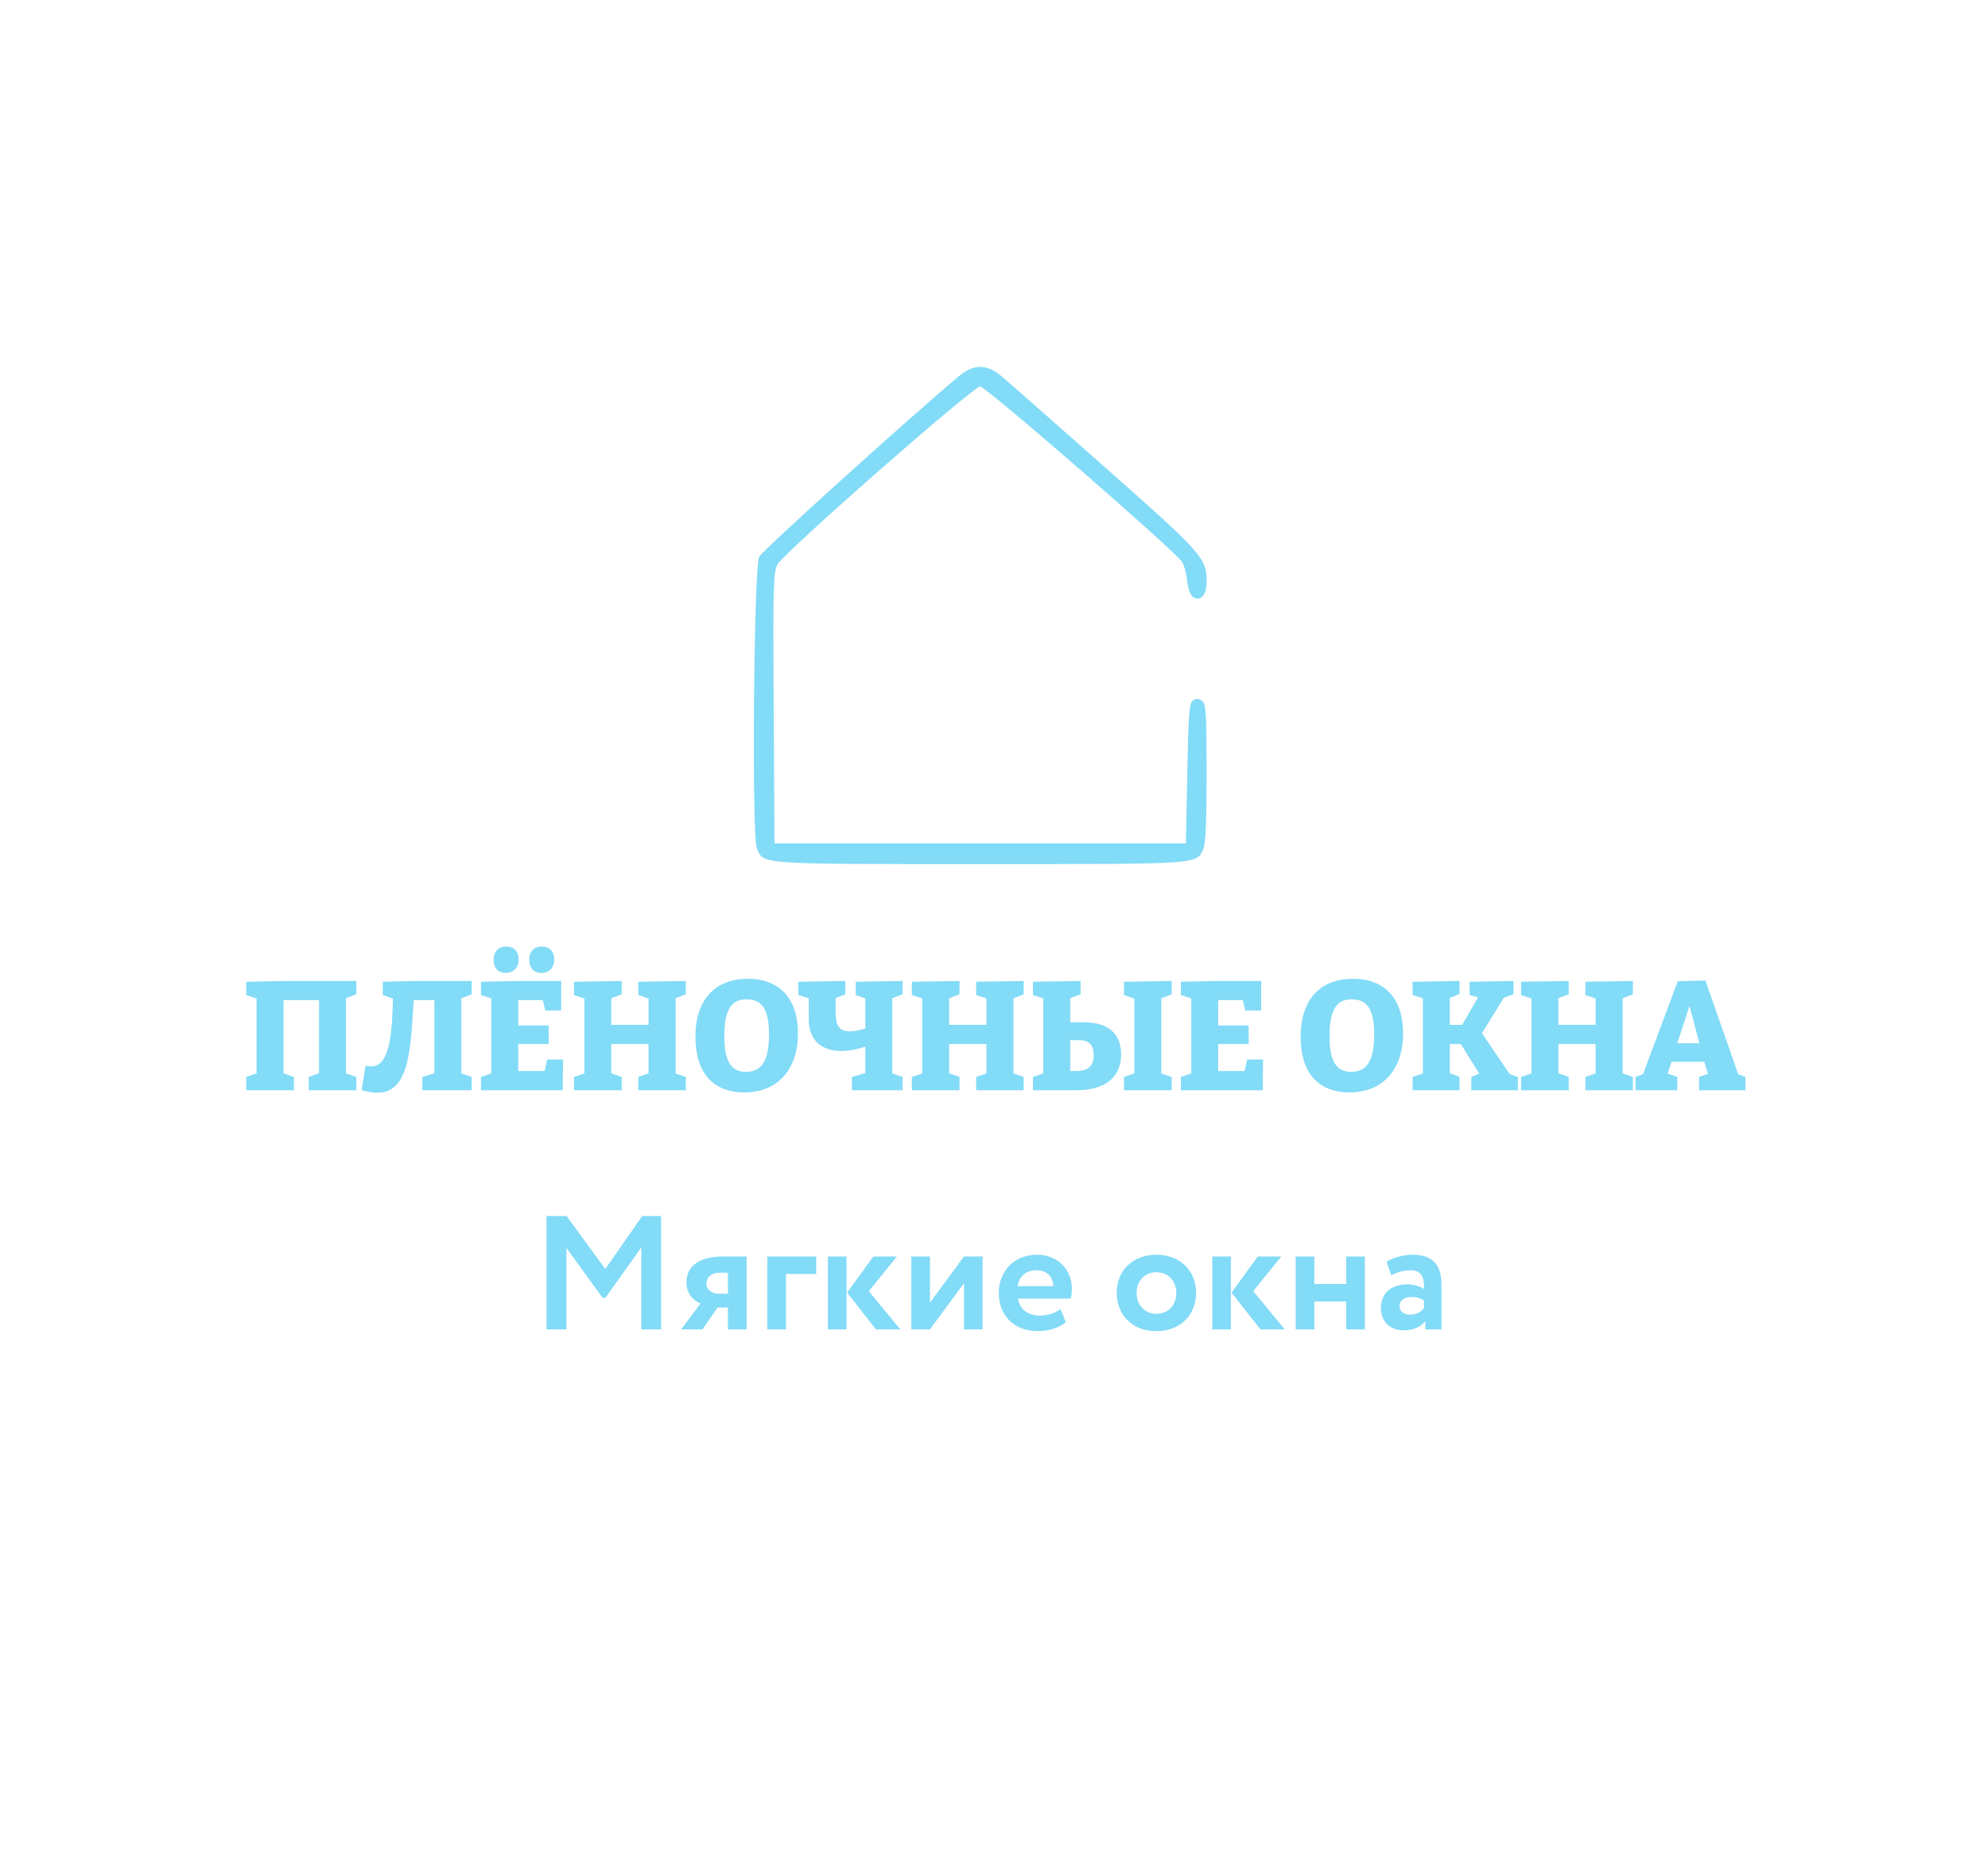
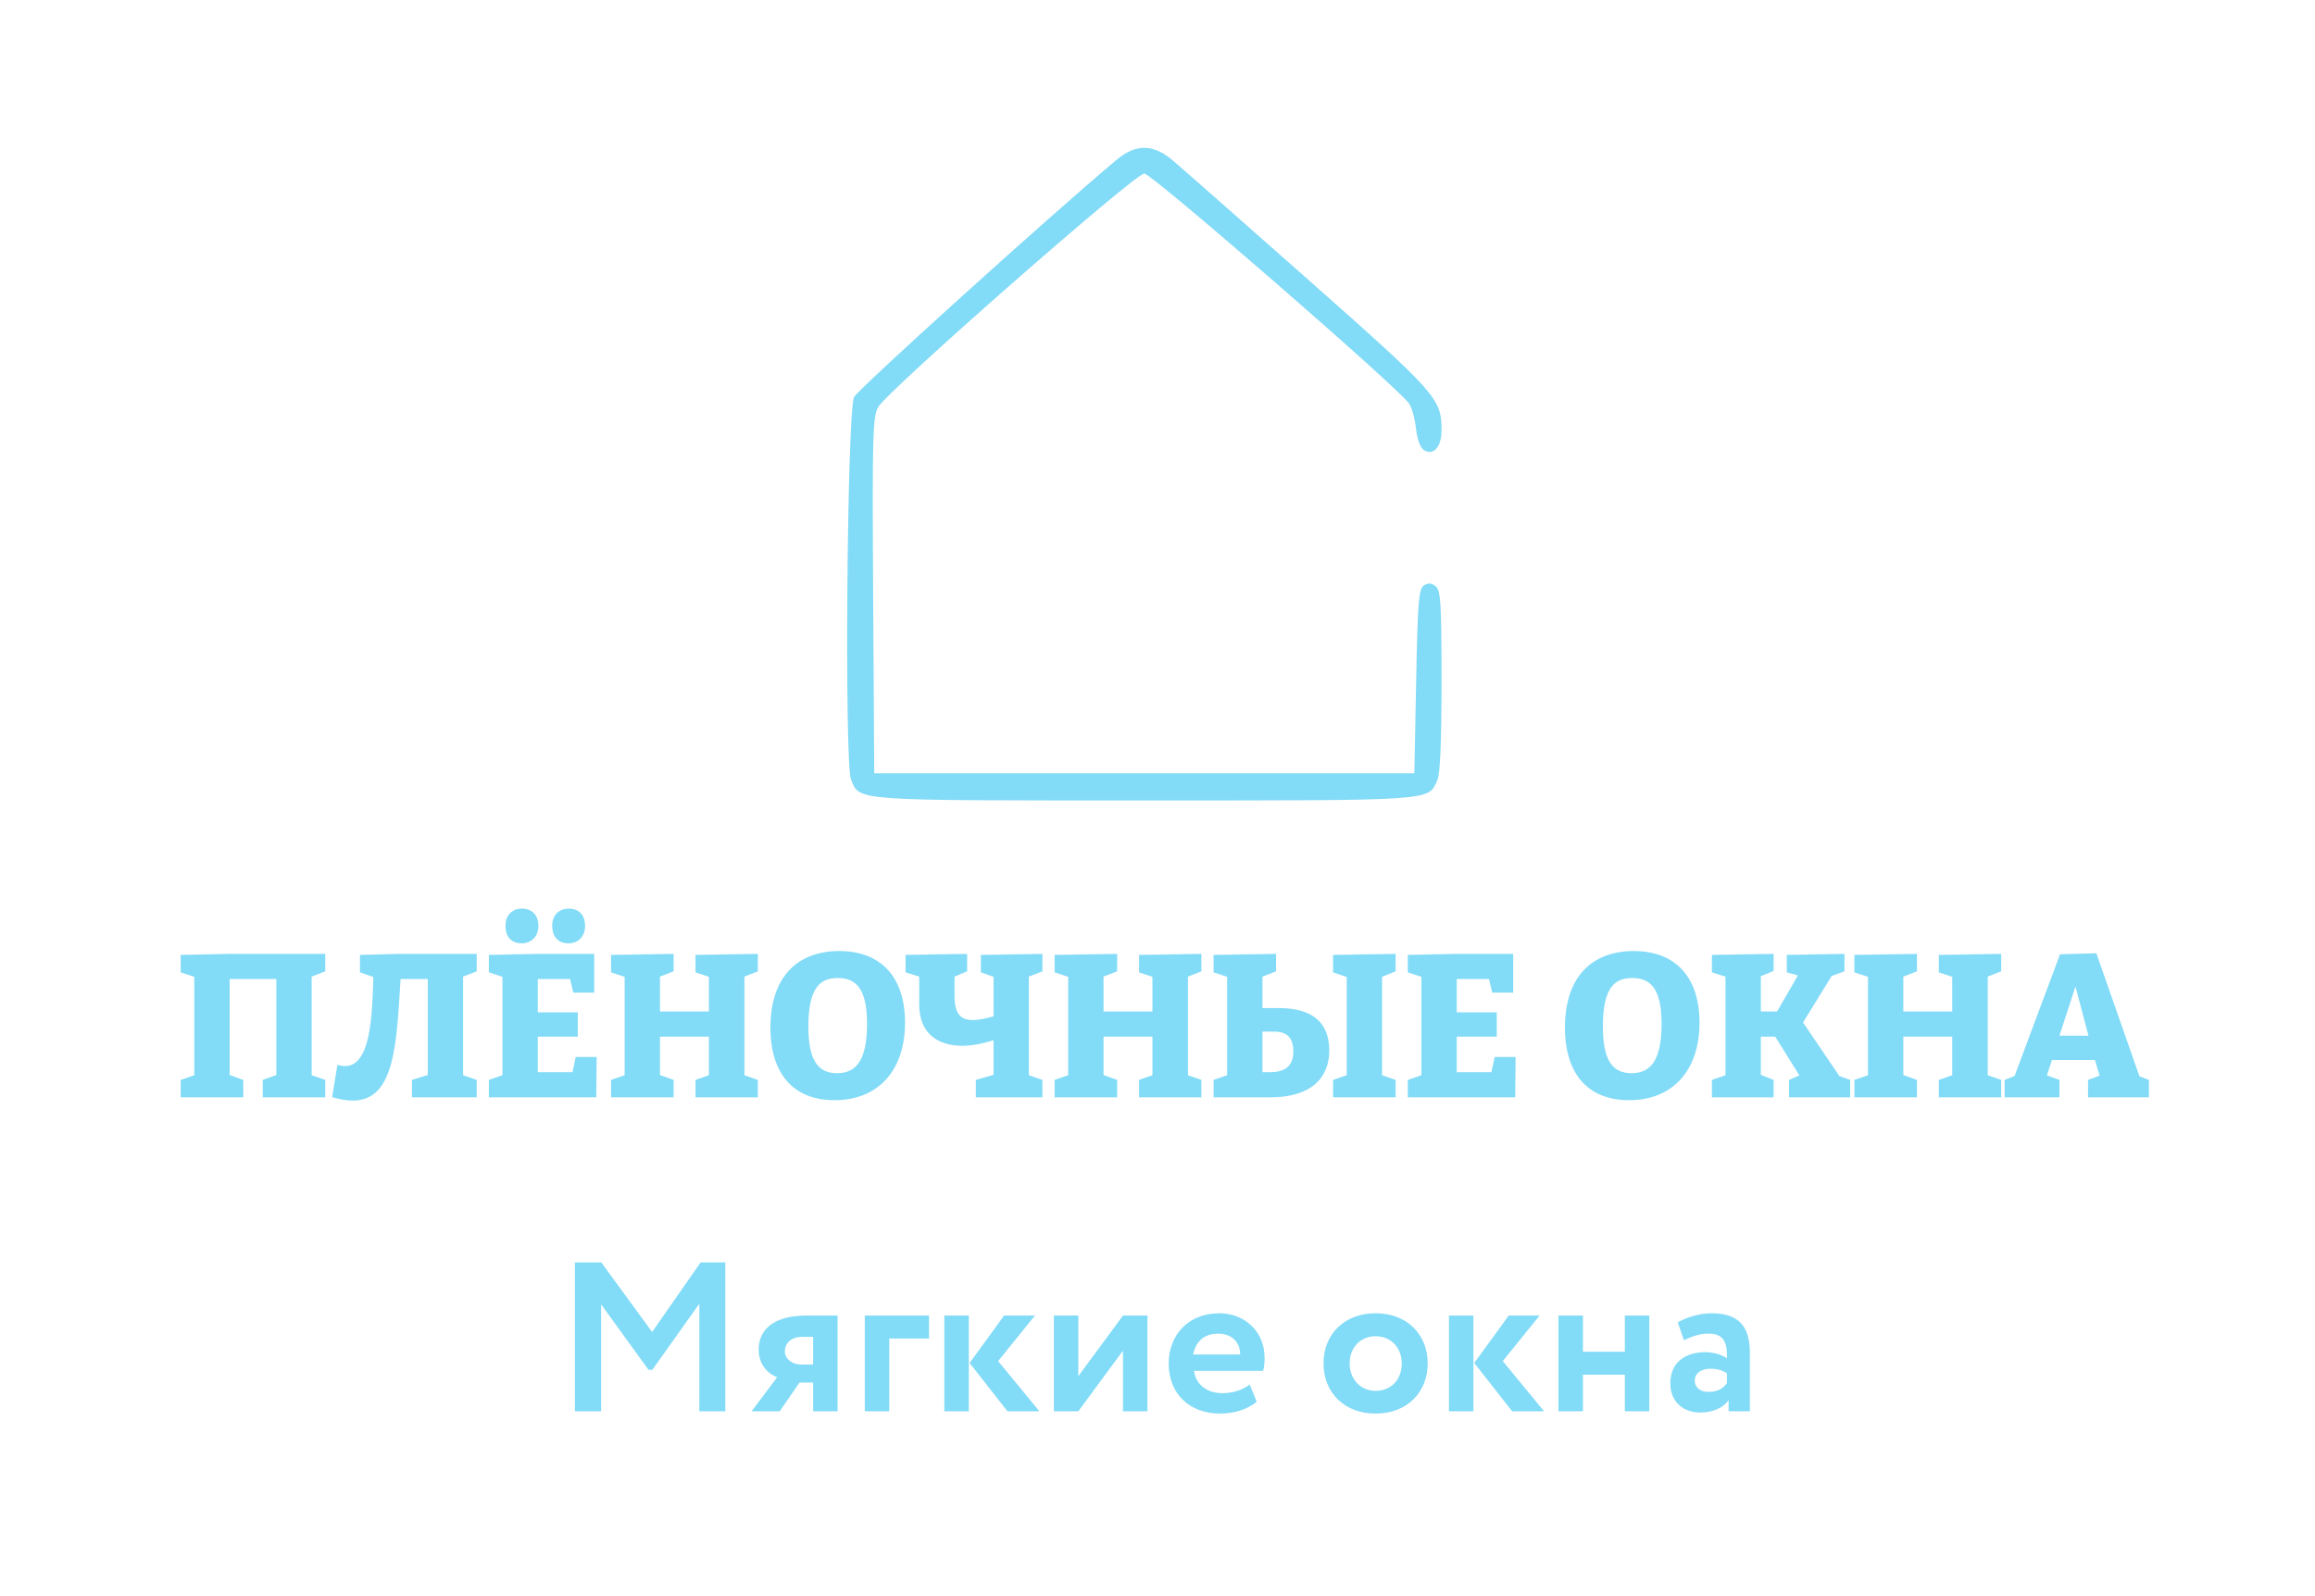
- <svg xmlns="http://www.w3.org/2000/svg" version="1.1" width="540" height="508">
-   <svg id="SvgjsSvg1002" width="2" height="0" focusable="false" style="overflow: hidden; top: -100%; left: -100%; position: absolute; opacity: 0">
-     <polyline id="SvgjsPolyline1003" points="0,0" />
-     <path id="SvgjsPath1004" d="M0 0 " />
+ <svg xmlns="http://www.w3.org/2000/svg" version="1.1" viewBox="29.492 69.088 478.983 330.2" style="max-height: 500px" width="478.983" height="330.2">
+   <svg style="overflow: hidden; top: -100%; left: -100%; position: absolute; opacity: 0" height="0" width="2" id="SvgjsSvg1002">
+     <polyline points="0,0" id="SvgjsPolyline1003" />
+     <path d="M0 0" id="SvgjsPath1004" />
  </svg>
  <defs id="SvgjsDefs30366" />
  <defs id="SvgjsDefs30367">
    <style>
			.lo-name path, .lo-name {
				fill: #82dbf7;
			}
			.lo-tagline path, .lo-tagline {
				fill: #82dbf7;
			}
			.lo-icon path, .lo-icon {
				fill: #82dbf7;
			}
			.lo-shape path, .lo-shape {
				fill: #343a40;
			}
		</style>
  </defs>
-   <g id="SvgjsG30368" fill="#82dbf7" class="lo-icon">
-     <path transform="translate(191.25, 92.25) scale(0.75,0.75)" d="M 92.313 13.250 C 74.014 28.594, 21.085 76.444, 19.945 78.674 C 18.004 82.469, 17.231 179.728, 19.105 184.253 C 21.559 190.178, 19.051 190, 100 190 C 180.441 190, 178.244 190.149, 180.805 184.528 C 181.629 182.720, 182 174.197, 182 157.075 C 182 135.640, 181.783 132.065, 180.416 130.930 C 179.268 129.977, 178.375 129.904, 177.166 130.666 C 175.705 131.586, 175.438 134.842, 175 157.108 L 174.500 182.500 100 182.500 L 25.500 182.500 25.204 133.500 C 24.939 89.563, 25.078 84.190, 26.552 81.500 C 28.947 77.131, 97.419 17, 100 17 C 102.050 17, 170.154 76.182, 173.072 80.500 C 173.815 81.600, 174.666 84.703, 174.962 87.397 C 175.295 90.424, 176.136 92.692, 177.166 93.339 C 179.760 94.966, 182 92.445, 182 87.898 C 182 79.112, 180.929 77.901, 145.173 46.251 C 126.687 29.888, 109.818 15.038, 107.687 13.250 C 102.374 8.796, 97.626 8.796, 92.313 13.250" stroke="none" fill-rule="evenodd" />
+   <g class="lo-icon" fill="#82dbf7" id="SvgjsG30368">
+     <path fill-rule="evenodd" stroke="none" d="M 92.313 13.250 C 74.014 28.594, 21.085 76.444, 19.945 78.674 C 18.004 82.469, 17.231 179.728, 19.105 184.253 C 21.559 190.178, 19.051 190, 100 190 C 180.441 190, 178.244 190.149, 180.805 184.528 C 181.629 182.720, 182 174.197, 182 157.075 C 182 135.640, 181.783 132.065, 180.416 130.930 C 179.268 129.977, 178.375 129.904, 177.166 130.666 C 175.705 131.586, 175.438 134.842, 175 157.108 L 174.500 182.500 100 182.500 L 25.500 182.500 25.204 133.500 C 24.939 89.563, 25.078 84.190, 26.552 81.500 C 28.947 77.131, 97.419 17, 100 17 C 102.050 17, 170.154 76.182, 173.072 80.500 C 173.815 81.600, 174.666 84.703, 174.962 87.397 C 175.295 90.424, 176.136 92.692, 177.166 93.339 C 179.760 94.966, 182 92.445, 182 87.898 C 182 79.112, 180.929 77.901, 145.173 46.251 C 126.687 29.888, 109.818 15.038, 107.687 13.250 C 102.374 8.796, 97.626 8.796, 92.313 13.250" transform="translate(191.25, 92.25) scale(0.75,0.75)" />
  </g>
-   <path id="SvgjsPath30369" d="M4.27 0L9.68 0L9.68-22.13L19.49-8.58L20.28-8.58L30.01-22.26L30.01 0L35.38 0L35.38-30.80L30.27-30.80L20.24-16.41L9.72-30.80L4.27-30.80ZM52.14-19.80C45.01-19.80 42.28-16.59 42.28-12.76C42.28-9.50 44.40-7.66 46.11-7.04L40.83 0L46.64 0L50.73-5.94L53.55-5.94L53.55 0L58.61 0L58.61-19.80ZM47.70-12.41C47.70-13.90 48.84-15.40 51.30-15.40L53.55-15.40L53.55-9.68L50.91-9.68C49.32-9.68 47.70-10.78 47.70-12.41ZM64.24 0L69.30 0L69.30-15.05L77.53-15.05L77.53-19.80L64.24-19.80ZM99.44-19.80L93.06-19.80L85.93-9.99L93.76 0L100.36 0L91.83-10.38ZM80.70 0L85.76 0L85.76-19.80L80.70-19.80ZM108.42 0L117.66-12.54L117.66 0L122.72 0L122.72-19.80L117.66-19.80L108.42-7.26L108.42-19.80L103.36-19.80L103.36 0ZM143.88-5.54C142.74-4.62 140.71-3.74 138.29-3.74C135.17-3.74 132.79-5.37 132.35-8.36L146.65-8.36C146.87-9.11 146.96-9.86 146.96-11.09C146.96-16.63 142.69-20.28 137.59-20.28C131.08-20.28 127.12-15.66 127.12-9.90C127.12-3.65 131.38 0.48 137.76 0.48C140.54 0.48 143.35-0.31 145.33-1.98ZM137.37-16.06C140.27-16.06 141.94-14.17 141.90-11.75L132.18-11.75C132.70-14.34 134.33-16.06 137.37-16.06ZM159.15-9.90C159.15-3.96 163.37 0.48 169.93 0.48C176.48 0.48 180.71-3.96 180.71-9.90C180.71-15.84 176.48-20.28 169.93-20.28C163.37-20.28 159.15-15.84 159.15-9.90ZM164.56-9.90C164.56-13.33 166.94-15.53 169.93-15.53C173.01-15.53 175.34-13.24 175.34-9.90C175.34-6.47 173.05-4.22 169.93-4.22C166.85-4.22 164.56-6.60 164.56-9.90ZM203.85-19.80L197.47-19.80L190.34-9.99L198.18 0L204.78 0L196.24-10.38ZM185.11 0L190.17 0L190.17-19.80L185.11-19.80ZM221.50 0L226.56 0L226.56-19.80L221.50-19.80L221.50-12.32L212.83-12.32L212.83-19.80L207.77-19.80L207.77 0L212.83 0L212.83-7.57L221.50-7.57ZM233.73-14.70C235.18-15.36 236.63-16.06 238.92-16.06C241.87-16.06 242.75-14.26 242.62-10.96C241.65-11.66 239.89-12.23 238.13-12.23C234.12-12.23 230.91-10.16 230.91-5.81C230.91-1.98 233.51 0.26 237.12 0.26C239.80 0.26 241.91-0.79 242.97-2.29L242.97 0L247.37 0L247.37-12.06C247.37-17.29 245.30-20.28 239.45-20.28C236.85-20.28 234.17-19.40 232.45-18.39ZM238.79-4.00C237.20-4.00 235.97-4.84 235.97-6.34C235.97-8.01 237.47-8.80 239.14-8.80C240.59-8.80 241.74-8.49 242.62-7.83L242.62-5.81C242-4.93 240.90-4.00 238.79-4.00Z" fill="#82dbf7" transform="matrix(1,0,0,1,144.18,361.16)" class="lo-tagline" />
-   <path id="SvgjsPath30370" d="M31.16-26.08L31.16-29.69L11.38-29.69L1.26-29.48L1.26-25.87L4.07-24.95L4.07-4.58L1.26-3.61L1.26 0L14.20 0L14.20-3.61L11.38-4.62L11.38-24.49L21.04-24.49L21.04-4.62L18.23-3.61L18.23 0L31.16 0L31.16-3.61L28.35-4.58L28.35-24.99ZM62.50-26.08L62.50-29.69L46.54-29.69L38.35-29.48L38.35-25.87L41.12-24.91C40.87-16.59 40.53-6.47 35.24-6.47C34.78-6.47 34.27-6.55 33.68-6.72L32.59-0.04C34.19 0.42 35.62 0.67 36.88 0.67C45.65 0.67 45.91-11.38 46.75-24.49L52.37-24.49L52.37-4.62L49.10-3.61L49.10 0L62.50 0L62.50-3.61L59.68-4.58L59.68-24.99ZM71.82-31.88C73.71-31.88 75.26-33.22 75.26-35.45C75.26-37.72 73.96-39.06 71.82-39.06C69.89-39.06 68.42-37.72 68.46-35.45C68.46-33.22 69.68-31.88 71.82-31.88ZM81.52-31.88C83.41-31.88 84.92-33.22 84.92-35.45C84.92-37.72 83.66-39.06 81.52-39.06C79.59-39.06 78.08-37.72 78.12-35.45C78.16-33.22 79.34-31.88 81.52-31.88ZM82.99-8.36L82.32-5.21L75.14-5.21L75.14-12.56L83.41-12.56L83.41-17.60L75.14-17.60L75.14-24.49L81.82-24.49L82.49-21.67L86.81-21.67L86.81-29.69L74.97-29.69L65.02-29.48L65.02-25.87L67.83-24.95L67.83-4.58L65.02-3.61L65.02 0L87.23 0L87.32-8.36ZM120.67-26.08L120.67-29.69L107.77-29.48L107.77-25.87L110.54-24.95L110.54-17.77L100.42-17.77L100.42-24.99L103.24-26.08L103.24-29.69L90.30-29.48L90.30-25.87L93.11-24.95L93.11-4.58L90.30-3.61L90.30 0L103.24 0L103.24-3.61L100.42-4.62L100.42-12.56L110.54-12.56L110.54-4.58L107.77-3.61L107.77 0L120.67 0L120.67-3.61L117.89-4.58L117.89-24.99ZM136.54 0.59C145.49 0.59 151.12-5.50 151.12-15.46C151.12-24.95 146.08-30.28 137.51-30.28C128.86-30.28 123.27-24.91 123.27-14.45C123.27-4.70 128.18 0.59 136.54 0.59ZM137.05-5.00C133.14-5.00 131.12-7.60 131.12-14.70C131.12-22.55 133.48-24.70 137.17-24.70C141.12-24.70 143.26-22.34 143.26-15.16C143.26-7.27 140.74-5.00 137.05-5.00ZM179.55-26.08L179.55-29.69L166.82-29.48L166.82-25.87L169.43-24.95L169.43-16.76C167.79-16.30 166.36-16.00 165.14-16.00C162.71-16.00 161.36-17.18 161.36-21.08L161.36-24.99L163.97-26.08L163.97-29.69L151.24-29.48L151.24-25.87L154.06-24.99L154.06-19.19C154.06-13.27 157.88-10.67 162.96-10.67C164.93-10.67 167.16-11.09 169.43-11.84L169.43-4.66L165.77-3.61L165.77 0L179.55 0L179.55-3.61L176.74-4.58L176.74-24.99ZM212.44-26.08L212.44-29.69L199.54-29.48L199.54-25.87L202.31-24.95L202.31-17.77L192.19-17.77L192.19-24.99L195.01-26.08L195.01-29.69L182.07-29.48L182.07-25.87L184.88-24.95L184.88-4.58L182.07-3.61L182.07 0L195.01 0L195.01-3.61L192.19-4.62L192.19-12.56L202.31-12.56L202.31-4.58L199.54-3.61L199.54 0L212.44 0L212.44-3.61L209.66-4.58L209.66-24.99ZM228.48-18.48L225.08-18.48L225.08-24.99L227.89-26.08L227.89-29.69L214.96-29.48L214.96-25.87L217.77-24.95L217.77-4.58L214.96-3.61L214.96 0L226.67 0C235.20 0 238.90-4.07 238.90-9.70C238.90-15.25 235.66-18.48 228.48-18.48ZM252.63-26.08L252.63-29.69L239.69-29.48L239.69-25.87L242.51-24.91L242.51-4.58L239.69-3.61L239.69 0L252.63 0L252.63-3.61L249.82-4.58L249.82-24.95ZM226.67-5.21L225.08-5.21L225.08-13.61L227.43-13.61C230.08-13.61 231.46-12.43 231.46-9.49C231.46-6.55 229.82-5.21 226.67-5.21ZM273.13-8.36L272.45-5.21L265.27-5.21L265.27-12.56L273.55-12.56L273.55-17.60L265.27-17.60L265.27-24.49L271.95-24.49L272.62-21.67L276.95-21.67L276.95-29.69L265.10-29.69L255.15-29.48L255.15-25.87L257.96-24.95L257.96-4.58L255.15-3.61L255.15 0L277.37 0L277.45-8.36ZM300.93 0.59C309.88 0.59 315.50-5.50 315.50-15.46C315.50-24.95 310.46-30.28 301.90-30.28C293.24-30.28 287.66-24.91 287.66-14.45C287.66-4.70 292.57 0.59 300.93 0.59ZM301.43-5.00C297.53-5.00 295.51-7.60 295.51-14.70C295.51-22.55 297.86-24.70 301.56-24.70C305.51-24.70 307.65-22.34 307.65-15.16C307.65-7.27 305.13-5.00 301.43-5.00ZM344.44-4.41L336.92-15.50L342.85-25.12L345.49-26.08L345.49-29.69L333.56-29.48L333.56-25.87L335.87-25.24L331.55-17.77L328.19-17.77L328.19-25.07L330.83-26.17L330.83-29.69L318.07-29.48L318.07-25.87L320.88-24.99L320.88-4.58L318.07-3.61L318.07 0L330.83 0L330.83-3.61L328.19-4.66L328.19-12.56L331.17-12.56L336.17-4.54L334.03-3.61L334.03 0L346.67 0L346.67-3.61ZM377.92-26.08L377.92-29.69L365.02-29.48L365.02-25.87L367.79-24.95L367.79-17.77L357.67-17.77L357.67-24.99L360.49-26.08L360.49-29.69L347.55-29.48L347.55-25.87L350.36-24.95L350.36-4.58L347.55-3.61L347.55 0L360.49 0L360.49-3.61L357.67-4.62L357.67-12.56L367.79-12.56L367.79-4.58L365.02-3.61L365.02 0L377.92 0L377.92-3.61L375.14-4.58L375.14-24.99ZM406.52-4.37L397.61-29.82L390.10-29.61L380.69-4.41L378.63-3.61L378.63 0L389.97 0L389.97-3.61L387.37-4.54L388.42-7.73L397.32-7.73L398.29-4.49L395.89-3.61L395.89 0L408.49 0L408.49-3.61ZM393.29-22.93L395.98-12.77L389.97-12.77Z" fill="#82dbf7" transform="matrix(1,0,0,1,65.625,296.195)" class="lo-name" />
+   <path class="lo-tagline" transform="matrix(1,0,0,1,144.18,361.16)" fill="#82dbf7" d="M4.27 0L9.68 0L9.68-22.13L19.49-8.58L20.28-8.58L30.01-22.26L30.01 0L35.38 0L35.38-30.80L30.27-30.80L20.24-16.41L9.72-30.80L4.27-30.80ZM52.14-19.80C45.01-19.80 42.28-16.59 42.28-12.76C42.28-9.50 44.40-7.66 46.11-7.04L40.83 0L46.64 0L50.73-5.94L53.55-5.94L53.55 0L58.61 0L58.61-19.80ZM47.70-12.41C47.70-13.90 48.84-15.40 51.30-15.40L53.55-15.40L53.55-9.68L50.91-9.68C49.32-9.68 47.70-10.78 47.70-12.41ZM64.24 0L69.30 0L69.30-15.05L77.53-15.05L77.53-19.80L64.24-19.80ZM99.44-19.80L93.06-19.80L85.93-9.99L93.76 0L100.36 0L91.83-10.38ZM80.70 0L85.76 0L85.76-19.80L80.70-19.80ZM108.42 0L117.66-12.54L117.66 0L122.72 0L122.72-19.80L117.66-19.80L108.42-7.26L108.42-19.80L103.36-19.80L103.36 0ZM143.88-5.54C142.74-4.62 140.71-3.74 138.29-3.74C135.17-3.74 132.79-5.37 132.35-8.36L146.65-8.36C146.87-9.11 146.96-9.86 146.96-11.09C146.96-16.63 142.69-20.28 137.59-20.28C131.08-20.28 127.12-15.66 127.12-9.90C127.12-3.65 131.38 0.48 137.76 0.48C140.54 0.48 143.35-0.31 145.33-1.98ZM137.37-16.06C140.27-16.06 141.94-14.17 141.90-11.75L132.18-11.75C132.70-14.34 134.33-16.06 137.37-16.06ZM159.15-9.90C159.15-3.96 163.37 0.48 169.93 0.48C176.48 0.48 180.71-3.96 180.71-9.90C180.71-15.84 176.48-20.28 169.93-20.28C163.37-20.28 159.15-15.84 159.15-9.90ZM164.56-9.90C164.56-13.33 166.94-15.53 169.93-15.53C173.01-15.53 175.34-13.24 175.34-9.90C175.34-6.47 173.05-4.22 169.93-4.22C166.85-4.22 164.56-6.60 164.56-9.90ZM203.85-19.80L197.47-19.80L190.34-9.99L198.18 0L204.78 0L196.24-10.38ZM185.11 0L190.17 0L190.17-19.80L185.11-19.80ZM221.50 0L226.56 0L226.56-19.80L221.50-19.80L221.50-12.32L212.83-12.32L212.83-19.80L207.77-19.80L207.77 0L212.83 0L212.83-7.57L221.50-7.57ZM233.73-14.70C235.18-15.36 236.63-16.06 238.92-16.06C241.87-16.06 242.75-14.26 242.62-10.96C241.65-11.66 239.89-12.23 238.13-12.23C234.12-12.23 230.91-10.16 230.91-5.81C230.91-1.98 233.51 0.26 237.12 0.26C239.80 0.26 241.91-0.79 242.97-2.29L242.97 0L247.37 0L247.37-12.06C247.37-17.29 245.30-20.28 239.45-20.28C236.85-20.28 234.17-19.40 232.45-18.39ZM238.79-4.00C237.20-4.00 235.97-4.84 235.97-6.34C235.97-8.01 237.47-8.80 239.14-8.80C240.59-8.80 241.74-8.49 242.62-7.83L242.62-5.81C242-4.93 240.90-4.00 238.79-4.00Z" id="SvgjsPath30369" />
+   <path class="lo-name" transform="matrix(1,0,0,1,65.625,296.195)" fill="#82dbf7" d="M31.16-26.08L31.16-29.69L11.38-29.69L1.26-29.48L1.26-25.87L4.07-24.95L4.07-4.58L1.26-3.61L1.26 0L14.20 0L14.20-3.61L11.38-4.62L11.38-24.49L21.04-24.49L21.04-4.62L18.23-3.61L18.23 0L31.16 0L31.16-3.61L28.35-4.58L28.35-24.99ZM62.50-26.08L62.50-29.69L46.54-29.69L38.35-29.48L38.35-25.87L41.12-24.91C40.87-16.59 40.53-6.47 35.24-6.47C34.78-6.47 34.27-6.55 33.68-6.72L32.59-0.04C34.19 0.42 35.62 0.67 36.88 0.67C45.65 0.67 45.91-11.38 46.75-24.49L52.37-24.49L52.37-4.62L49.10-3.61L49.10 0L62.50 0L62.50-3.61L59.68-4.58L59.68-24.99ZM71.82-31.88C73.71-31.88 75.26-33.22 75.26-35.45C75.26-37.72 73.96-39.06 71.82-39.06C69.89-39.06 68.42-37.72 68.46-35.45C68.46-33.22 69.68-31.88 71.82-31.88ZM81.52-31.88C83.41-31.88 84.92-33.22 84.92-35.45C84.92-37.72 83.66-39.06 81.52-39.06C79.59-39.06 78.08-37.72 78.12-35.45C78.16-33.22 79.34-31.88 81.52-31.88ZM82.99-8.36L82.32-5.21L75.14-5.21L75.14-12.56L83.41-12.56L83.41-17.60L75.14-17.60L75.14-24.49L81.82-24.49L82.49-21.67L86.81-21.67L86.81-29.69L74.97-29.69L65.02-29.48L65.02-25.87L67.83-24.95L67.83-4.58L65.02-3.61L65.02 0L87.23 0L87.32-8.36ZM120.67-26.08L120.67-29.69L107.77-29.48L107.77-25.87L110.54-24.95L110.54-17.77L100.42-17.77L100.42-24.99L103.24-26.08L103.24-29.69L90.30-29.48L90.30-25.87L93.11-24.95L93.11-4.58L90.30-3.61L90.30 0L103.24 0L103.24-3.61L100.42-4.62L100.42-12.56L110.54-12.56L110.54-4.58L107.77-3.61L107.77 0L120.67 0L120.67-3.61L117.89-4.58L117.89-24.99ZM136.54 0.59C145.49 0.59 151.12-5.50 151.12-15.46C151.12-24.95 146.08-30.28 137.51-30.28C128.86-30.28 123.27-24.91 123.27-14.45C123.27-4.70 128.18 0.59 136.54 0.59ZM137.05-5.00C133.14-5.00 131.12-7.60 131.12-14.70C131.12-22.55 133.48-24.70 137.17-24.70C141.12-24.70 143.26-22.34 143.26-15.16C143.26-7.27 140.74-5.00 137.05-5.00ZM179.55-26.08L179.55-29.69L166.82-29.48L166.82-25.87L169.43-24.95L169.43-16.76C167.79-16.30 166.36-16.00 165.14-16.00C162.71-16.00 161.36-17.18 161.36-21.08L161.36-24.99L163.97-26.08L163.97-29.69L151.24-29.48L151.24-25.87L154.06-24.99L154.06-19.19C154.06-13.27 157.88-10.67 162.96-10.67C164.93-10.67 167.16-11.09 169.43-11.84L169.43-4.66L165.77-3.61L165.77 0L179.55 0L179.55-3.61L176.74-4.58L176.74-24.99ZM212.44-26.08L212.44-29.69L199.54-29.48L199.54-25.87L202.31-24.95L202.31-17.77L192.19-17.77L192.19-24.99L195.01-26.08L195.01-29.69L182.07-29.48L182.07-25.87L184.88-24.95L184.88-4.58L182.07-3.61L182.07 0L195.01 0L195.01-3.61L192.19-4.62L192.19-12.56L202.31-12.56L202.31-4.58L199.54-3.61L199.54 0L212.44 0L212.44-3.61L209.66-4.58L209.66-24.99ZM228.48-18.48L225.08-18.48L225.08-24.99L227.89-26.08L227.89-29.69L214.96-29.48L214.96-25.87L217.77-24.95L217.77-4.58L214.96-3.61L214.96 0L226.67 0C235.20 0 238.90-4.07 238.90-9.70C238.90-15.25 235.66-18.48 228.48-18.48ZM252.63-26.08L252.63-29.69L239.69-29.48L239.69-25.87L242.51-24.91L242.51-4.58L239.69-3.61L239.69 0L252.63 0L252.63-3.61L249.82-4.58L249.82-24.95ZM226.67-5.21L225.08-5.21L225.08-13.61L227.43-13.61C230.08-13.61 231.46-12.43 231.46-9.49C231.46-6.55 229.82-5.21 226.67-5.21ZM273.13-8.36L272.45-5.21L265.27-5.21L265.27-12.56L273.55-12.56L273.55-17.60L265.27-17.60L265.27-24.49L271.95-24.49L272.62-21.67L276.95-21.67L276.95-29.69L265.10-29.69L255.15-29.48L255.15-25.87L257.96-24.95L257.96-4.58L255.15-3.61L255.15 0L277.37 0L277.45-8.36ZM300.93 0.59C309.88 0.59 315.50-5.50 315.50-15.46C315.50-24.95 310.46-30.28 301.90-30.28C293.24-30.28 287.66-24.91 287.66-14.45C287.66-4.70 292.57 0.59 300.93 0.59ZM301.43-5.00C297.53-5.00 295.51-7.60 295.51-14.70C295.51-22.55 297.86-24.70 301.56-24.70C305.51-24.70 307.65-22.34 307.65-15.16C307.65-7.27 305.13-5.00 301.43-5.00ZM344.44-4.41L336.92-15.50L342.85-25.12L345.49-26.08L345.49-29.69L333.56-29.48L333.56-25.87L335.87-25.24L331.55-17.77L328.19-17.77L328.19-25.07L330.83-26.17L330.83-29.69L318.07-29.48L318.07-25.87L320.88-24.99L320.88-4.58L318.07-3.61L318.07 0L330.83 0L330.83-3.61L328.19-4.66L328.19-12.56L331.17-12.56L336.17-4.54L334.03-3.61L334.03 0L346.67 0L346.67-3.61ZM377.92-26.08L377.92-29.69L365.02-29.48L365.02-25.87L367.79-24.95L367.79-17.77L357.67-17.77L357.67-24.99L360.49-26.08L360.49-29.69L347.55-29.48L347.55-25.87L350.36-24.95L350.36-4.58L347.55-3.61L347.55 0L360.49 0L360.49-3.61L357.67-4.62L357.67-12.56L367.79-12.56L367.79-4.58L365.02-3.61L365.02 0L377.92 0L377.92-3.61L375.14-4.58L375.14-24.99ZM406.52-4.37L397.61-29.82L390.10-29.61L380.69-4.41L378.63-3.61L378.63 0L389.97 0L389.97-3.61L387.37-4.54L388.42-7.73L397.32-7.73L398.29-4.49L395.89-3.61L395.89 0L408.49 0L408.49-3.61ZM393.29-22.93L395.98-12.77L389.97-12.77Z" id="SvgjsPath30370" />
</svg>
